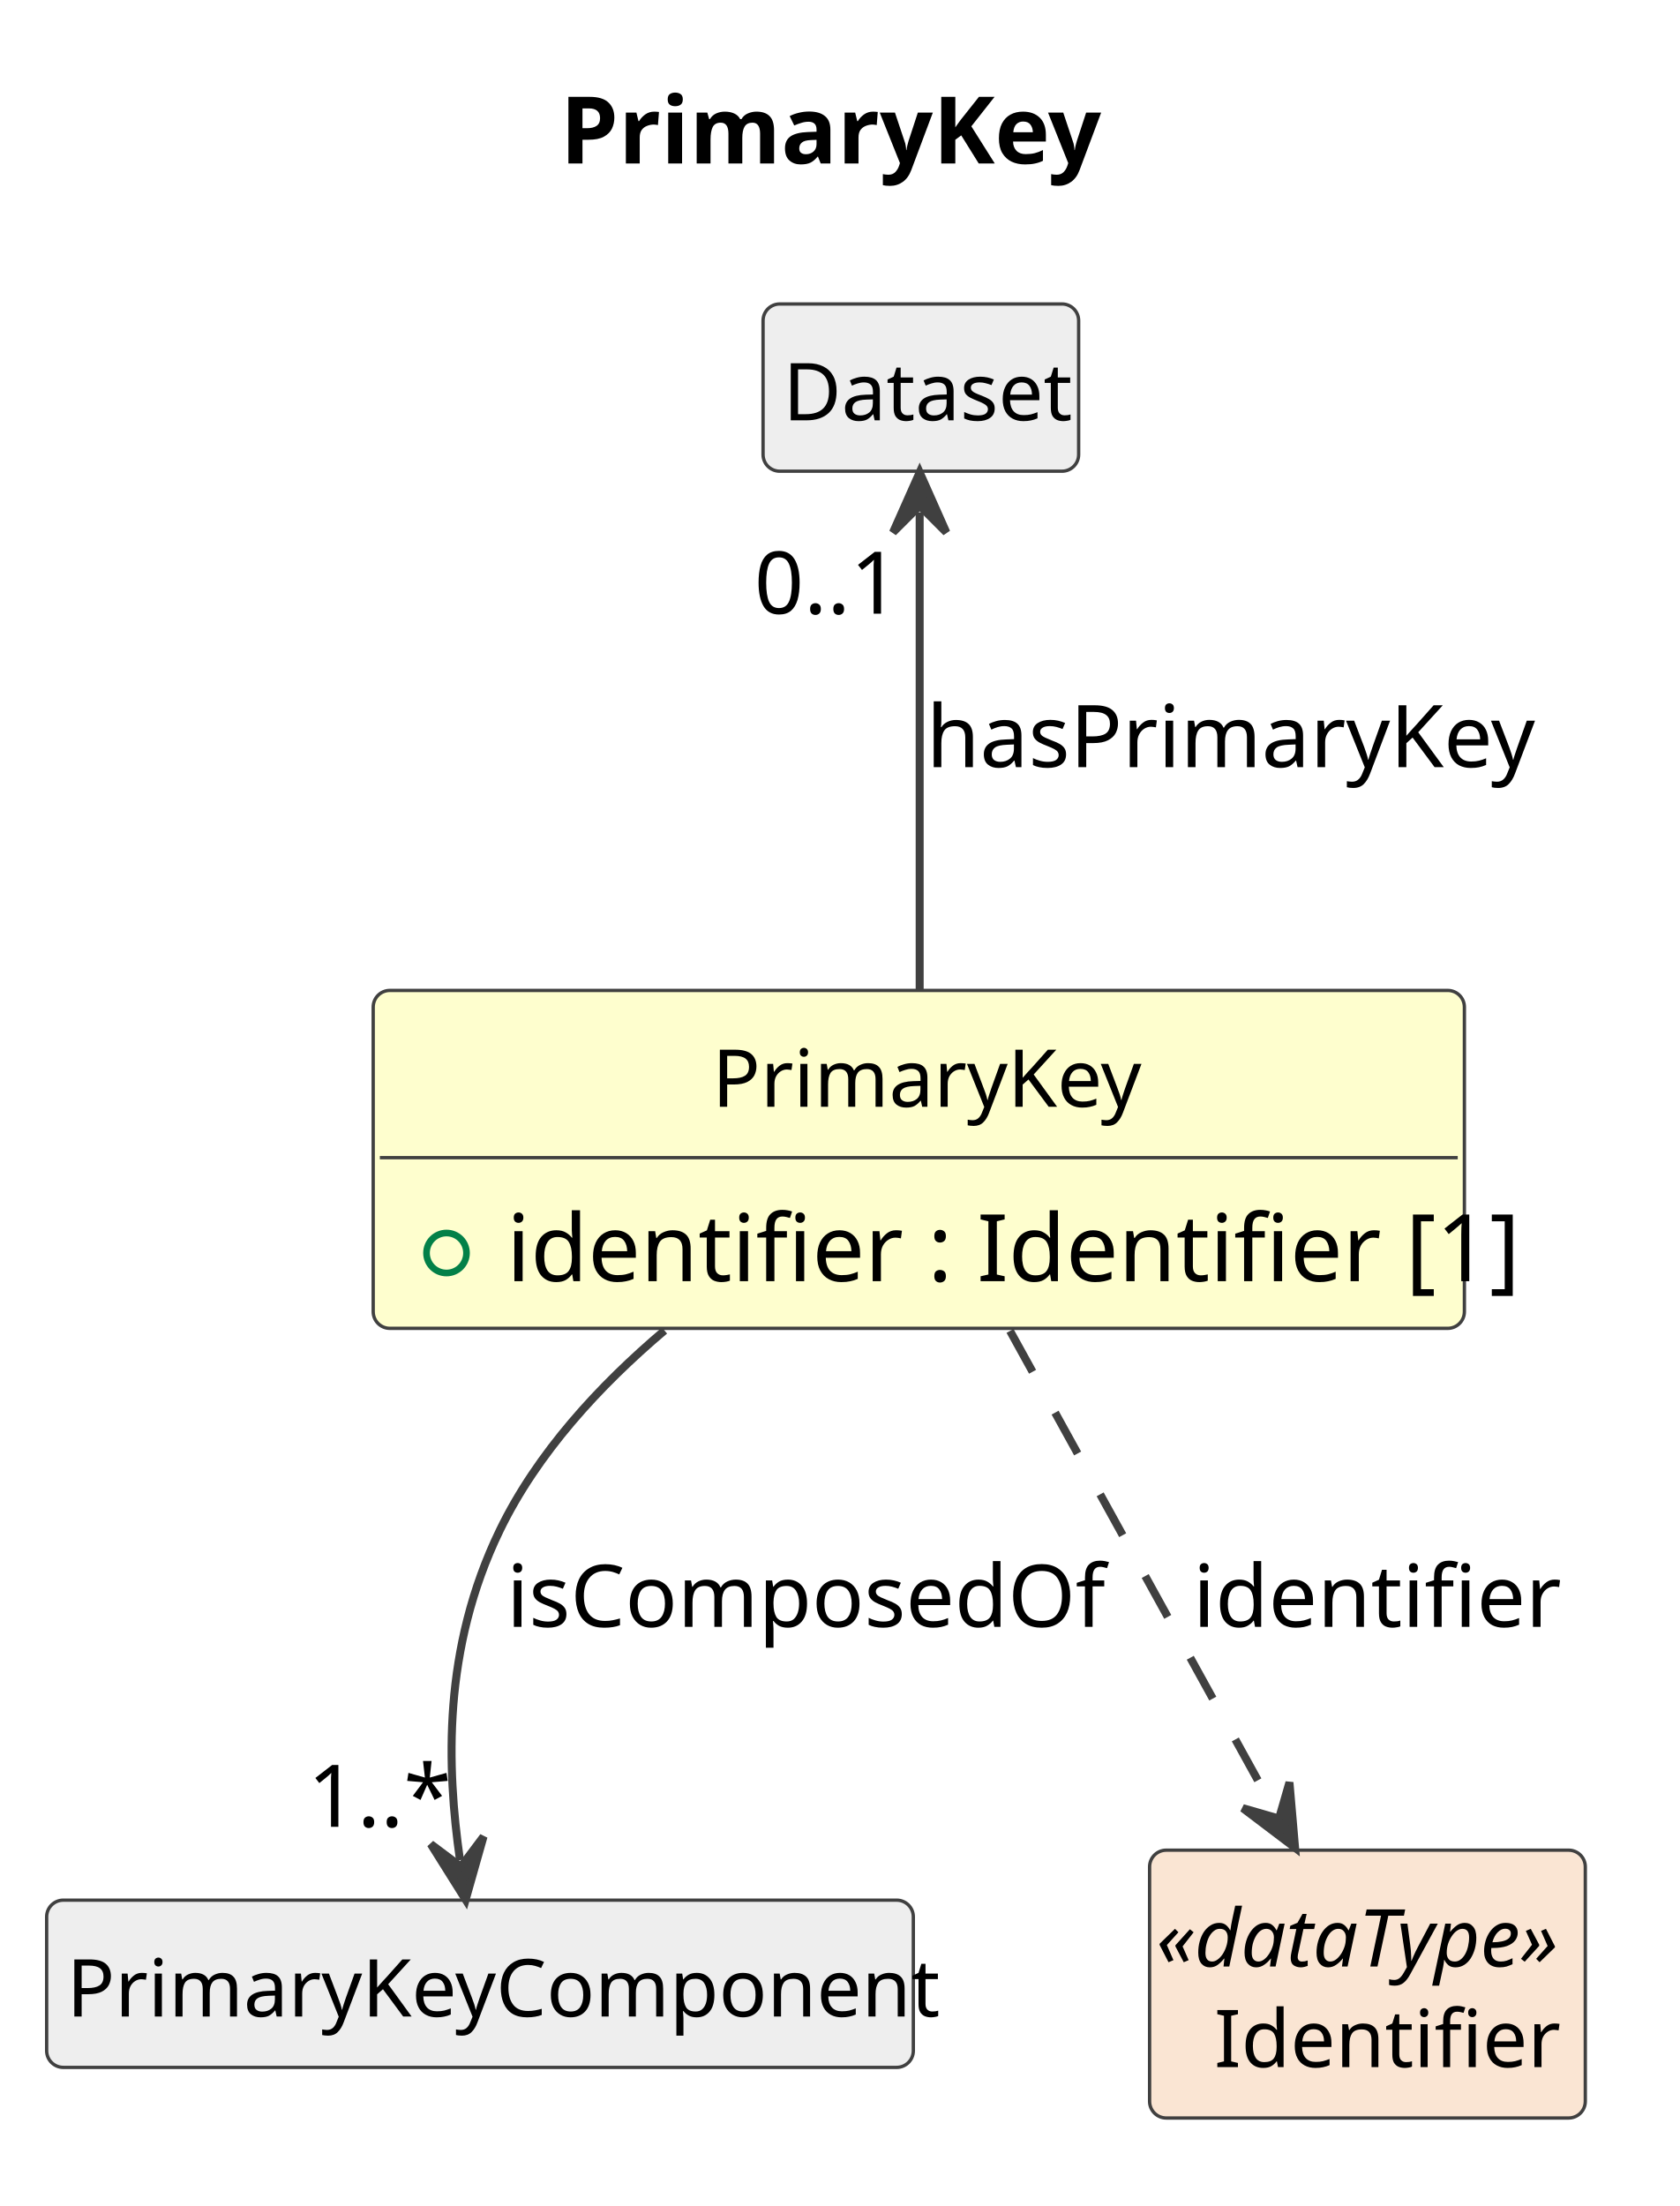
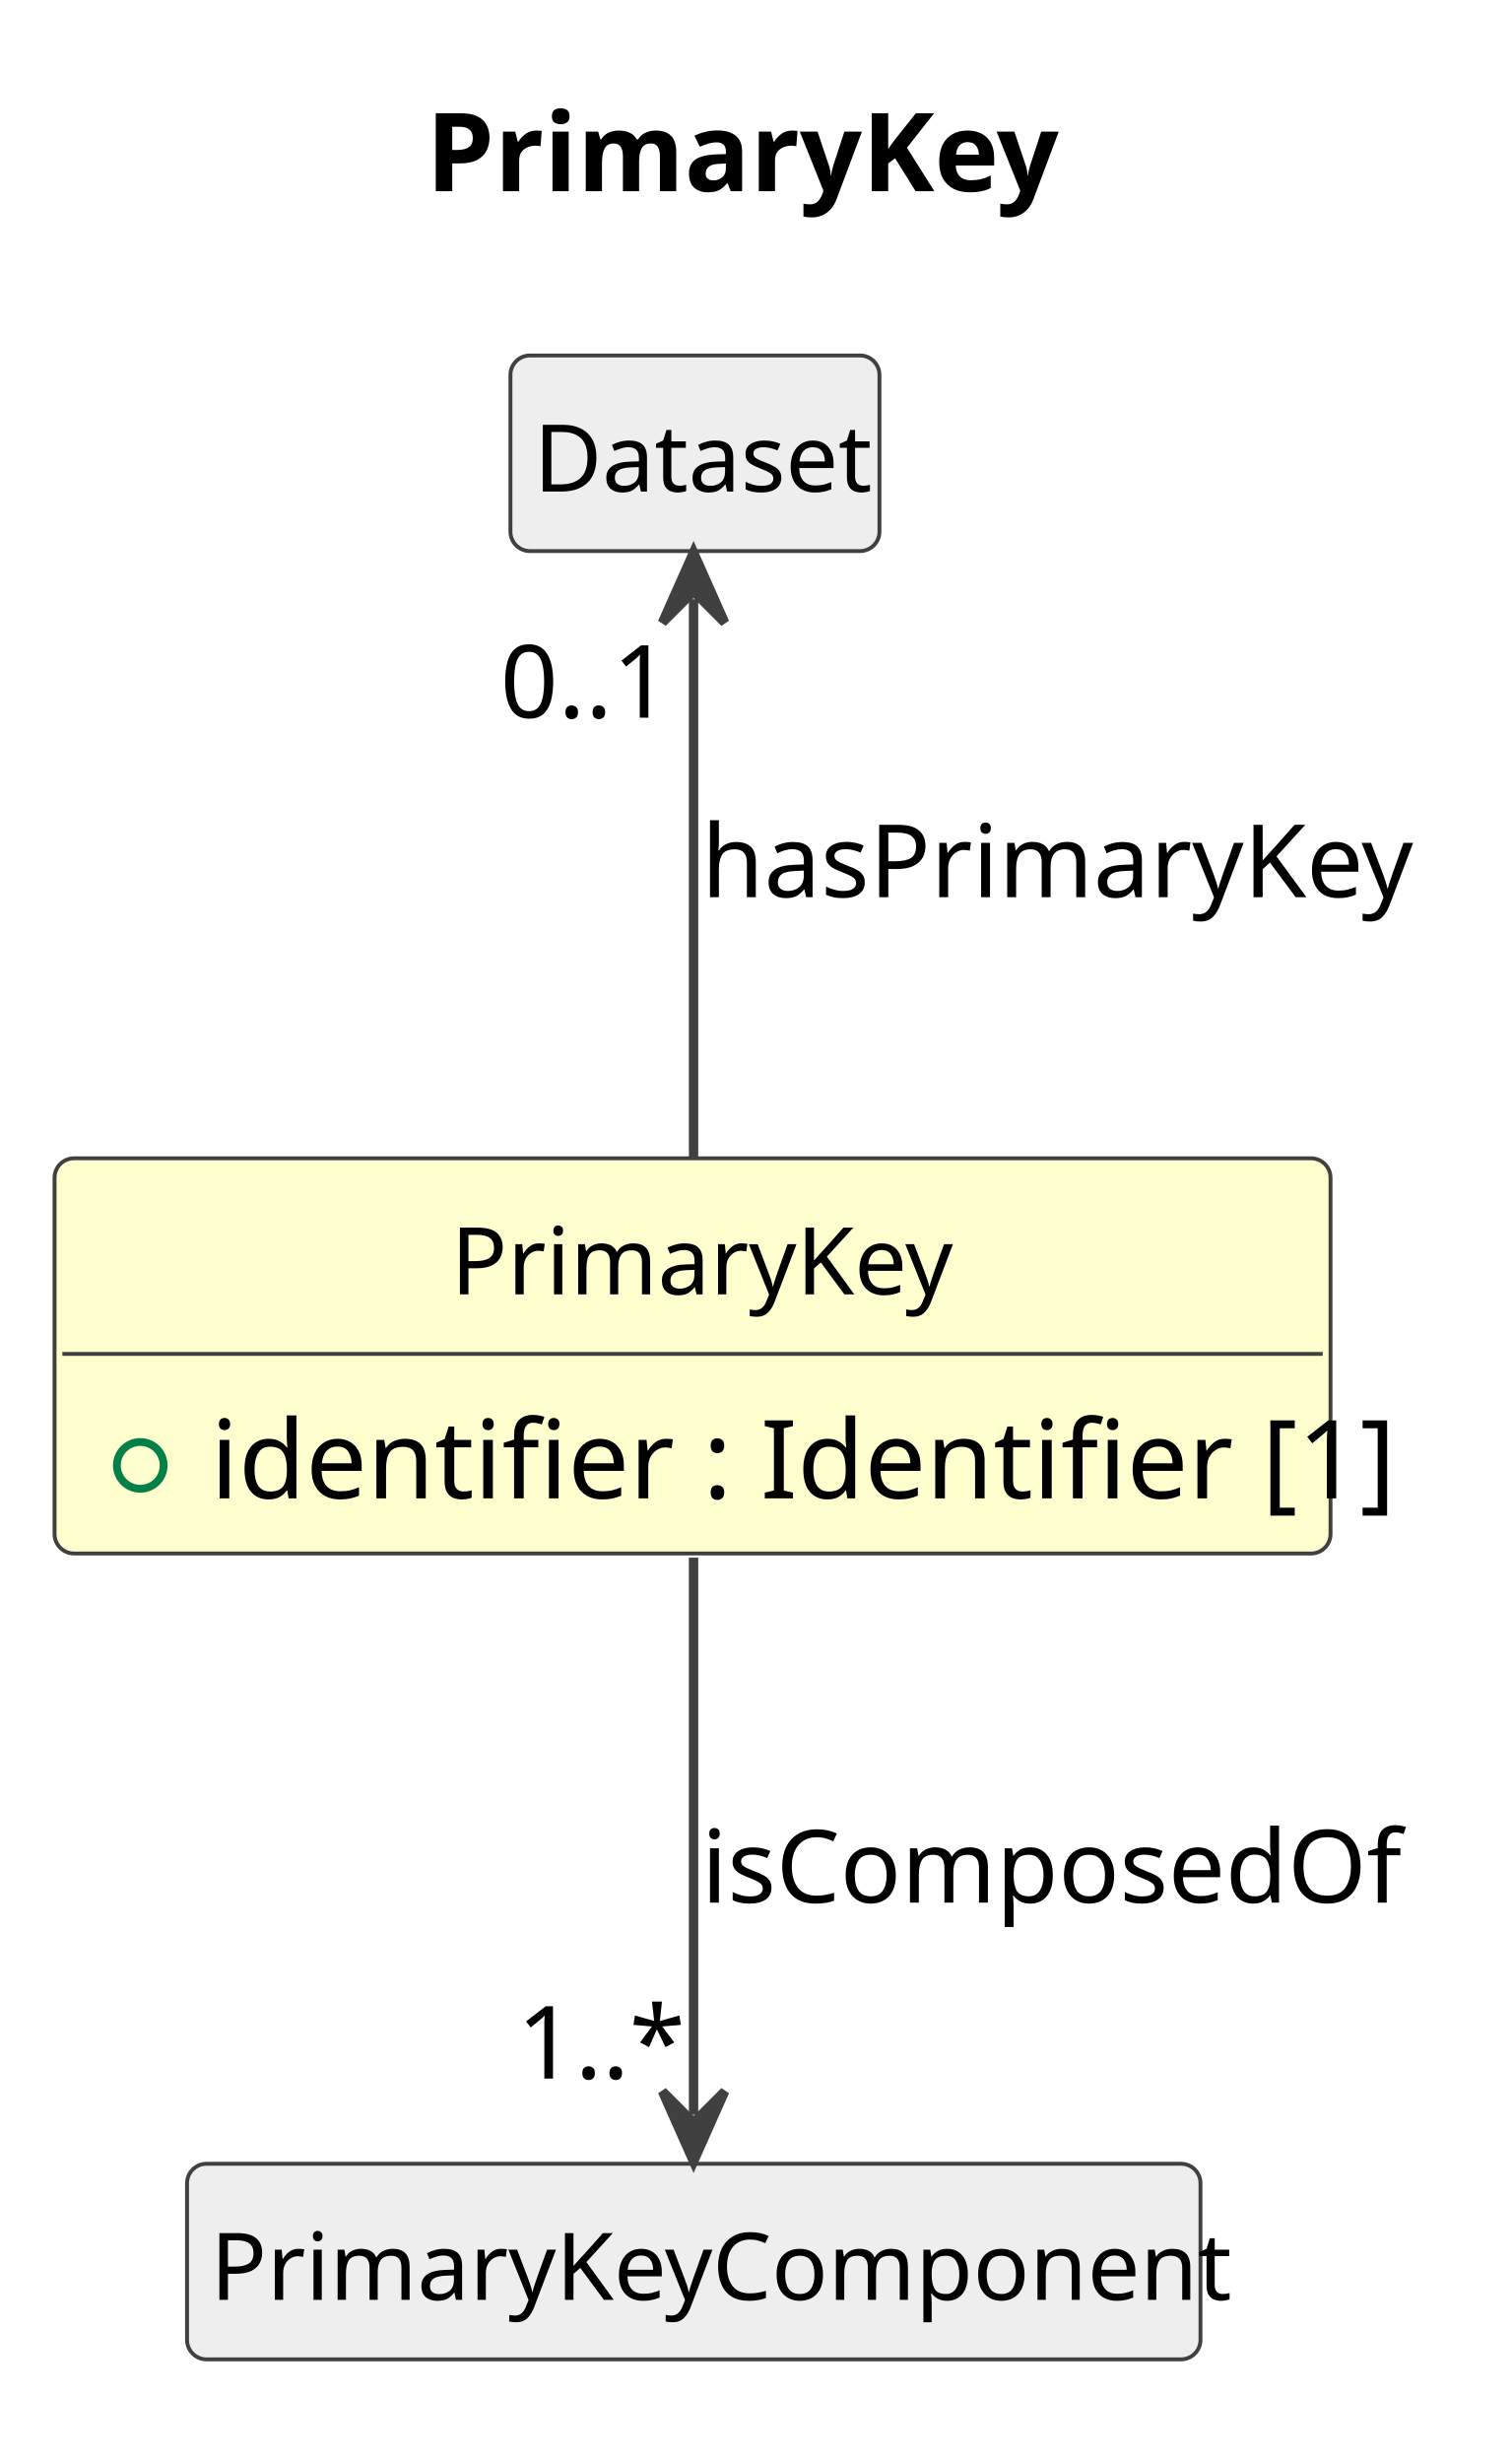
- <svg xmlns="http://www.w3.org/2000/svg" contentStyleType="text/css" data-diagram-type="CLASS" height="331px" preserveAspectRatio="none" style="width:252px;height:331px;background:#FFFFFF;" version="1.1" viewBox="0 0 252 331" width="252px" zoomAndPan="magnify">
+ <svg xmlns="http://www.w3.org/2000/svg" contentStyleType="text/css" data-diagram-type="CLASS" height="316px" preserveAspectRatio="none" style="width:194px;height:316px;background:#FFFFFF;" version="1.1" viewBox="0 0 194 316" width="194px" zoomAndPan="magnify">
  <defs />
  <g>
    <g class="title" data-source-line="1">
-       <text fill="#000000" font-family="sans-serif" font-size="14" font-weight="700" lengthAdjust="spacing" textLength="77.827" x="84.027" y="24.533">PrimaryKey</text>
+       <text fill="#000000" font-family="sans-serif" font-size="14" font-weight="700" lengthAdjust="spacing" textLength="77.827" x="54.655" y="24.533">PrimaryKey</text>
    </g>
    <g class="entity" data-qualified-name="PrimaryKey" data-source-line="12" id="ent0002">
-       <rect fill="#FEFECE" height="50.703" rx="2.5" ry="2.5" style="stroke:#404040;stroke-width:0.5;" width="163.737" x="56" y="148.609" />
-       <text fill="#000000" font-family="sans-serif" font-size="12" lengthAdjust="spacing" textLength="62.01" x="106.864" y="166.066">PrimaryKey</text>
-       <line style="stroke:#404040;stroke-width:0.5;" x1="57" x2="218.737" y1="173.703" y2="173.703" />
+       <rect fill="#FEFECE" height="50.703" rx="2.5" ry="2.5" style="stroke:#404040;stroke-width:0.5;" width="163.737" x="7" y="148.609" />
+       <text fill="#000000" font-family="sans-serif" font-size="12" lengthAdjust="spacing" textLength="62.01" x="57.864" y="166.066">PrimaryKey</text>
+       <line style="stroke:#404040;stroke-width:0.5;" x1="8" x2="169.737" y1="173.703" y2="173.703" />
      <g data-visibility-modifier="PUBLIC_FIELD">
-         <ellipse cx="67" cy="188.008" fill="none" rx="3" ry="3" style="stroke:#038048;stroke-width:1;" />
+         <ellipse cx="18" cy="188.008" fill="none" rx="3" ry="3" style="stroke:#038048;stroke-width:1;" />
      </g>
-       <text fill="#000000" font-family="sans-serif" font-size="14" lengthAdjust="spacing" textLength="137.737" x="76" y="192.236">identifier : Identifier [1]</text>
+       <text fill="#000000" font-family="sans-serif" font-size="14" lengthAdjust="spacing" textLength="137.737" x="27" y="192.236">identifier : Identifier [1]</text>
    </g>
    <g class="entity" data-qualified-name="PrimaryKeyComponent" data-source-line="15" id="ent0003">
-       <rect fill="#EEEEEE" height="25.094" rx="2.5" ry="2.5" style="stroke:#404040;stroke-width:0.5;" width="130.049" x="7" y="285.109" />
-       <text fill="#000000" font-family="sans-serif" font-size="12" lengthAdjust="spacing" textLength="124.049" x="10" y="302.566">PrimaryKeyComponent</text>
+       <rect fill="#EEEEEE" height="25.094" rx="2.5" ry="2.5" style="stroke:#404040;stroke-width:0.5;" width="130.049" x="24" y="277.609" />
+       <text fill="#000000" font-family="sans-serif" font-size="12" lengthAdjust="spacing" textLength="124.049" x="27" y="295.066">PrimaryKeyComponent</text>
    </g>
    <g class="entity" data-qualified-name="Dataset" data-source-line="17" id="ent0005">
-       <rect fill="#EEEEEE" height="25.094" rx="2.5" ry="2.5" style="stroke:#404040;stroke-width:0.5;" width="47.355" x="114.5" y="45.609" />
-       <text fill="#000000" font-family="sans-serif" font-size="12" lengthAdjust="spacing" textLength="41.355" x="117.5" y="63.066">Dataset</text>
-     </g>
-     <g class="entity" data-qualified-name="Identifier" data-source-line="19" id="ent0007">
-       <rect fill="#FAE5D3" height="40.188" rx="2.5" ry="2.5" style="stroke:#404040;stroke-width:0.5;" width="65.381" x="172.5" y="277.609" />
-       <text fill="#000000" font-family="sans-serif" font-size="12" font-style="italic" lengthAdjust="spacing" textLength="63.381" x="173.5" y="295.066">«dataType»</text>
-       <text fill="#000000" font-family="sans-serif" font-size="12" lengthAdjust="spacing" textLength="46.025" x="182.178" y="310.16">Identifier</text>
+       <rect fill="#EEEEEE" height="25.094" rx="2.5" ry="2.5" style="stroke:#404040;stroke-width:0.5;" width="47.355" x="65.5" y="45.609" />
+       <text fill="#000000" font-family="sans-serif" font-size="12" lengthAdjust="spacing" textLength="41.355" x="68.5" y="63.066">Dataset</text>
    </g>
    <g class="link" data-entity-1="ent0002" data-entity-2="ent0003" data-link-type="dependency" data-source-line="16" id="lnk4">
-       <path codeLine="16" d="M99.71,199.639 C89.94,207.909 80.61,218.029 75,229.609 C66.37,247.419 67.031,265.18 69.021,279.1" fill="none" id="PrimaryKey-to-PrimaryKeyComponent" style="stroke:#404040;stroke-width:1.2;" />
-       <polygon fill="#404040" points="69.87,285.039,72.556,275.564,69.162,280.09,64.637,276.696,69.87,285.039" style="stroke:#404040;stroke-width:1.2;" />
-       <text fill="#000000" font-family="sans-serif" font-size="13" lengthAdjust="spacing" textLength="85.979" x="76" y="244.105">isComposedOf</text>
-       <text fill="#000000" font-family="sans-serif" font-size="13" lengthAdjust="spacing" textLength="19.513" x="46.168" y="274.103">1..*</text>
+       <path codeLine="16" d="M89,199.849 C89,223.809 89,253.129 89,271.319" fill="none" id="PrimaryKey-to-PrimaryKeyComponent" style="stroke:#404040;stroke-width:1.2;" />
+       <polygon fill="#404040" points="89,277.319,93,268.319,89,272.319,85,268.319,89,277.319" style="stroke:#404040;stroke-width:1.2;" />
+       <text fill="#000000" font-family="sans-serif" font-size="13" lengthAdjust="spacing" textLength="85.979" x="90" y="244.105">isComposedOf</text>
+       <text fill="#000000" font-family="sans-serif" font-size="13" lengthAdjust="spacing" textLength="19.513" x="66.351" y="266.679">1..*</text>
    </g>
    <g class="link" data-entity-1="ent0005" data-entity-2="ent0002" data-link-type="dependency" data-source-line="18" id="lnk6">
-       <path codeLine="18" d="M138,76.879 C138,95.079 138,124.469 138,148.439" fill="none" id="Dataset-backto-PrimaryKey" style="stroke:#404040;stroke-width:1.2;" />
-       <polygon fill="#404040" points="138,70.879,134,79.879,138,75.879,142,79.879,138,70.879" style="stroke:#404040;stroke-width:1.2;" />
-       <text fill="#000000" font-family="sans-serif" font-size="13" lengthAdjust="spacing" textLength="88.137" x="139" y="115.105">hasPrimaryKey</text>
-       <text fill="#000000" font-family="sans-serif" font-size="13" lengthAdjust="spacing" textLength="21.684" x="113.189" y="92.081">0..1</text>
-     </g>
-     <g class="link" data-entity-1="ent0002" data-entity-2="ent0007" data-link-type="dependency" data-source-line="20" id="lnk8">
-       <path codeLine="20" d="M151.56,199.699 C164.18,222.579 179.832,250.966 191.432,271.996" fill="none" id="PrimaryKey-to-Identifier" style="stroke:#404040;stroke-width:1.2;stroke-dasharray:7,7;" />
-       <polygon fill="#404040" points="194.33,277.249,193.486,267.437,191.915,272.871,186.481,271.301,194.33,277.249" style="stroke:#404040;stroke-width:1.2;" />
-       <text fill="#000000" font-family="sans-serif" font-size="13" lengthAdjust="spacing" textLength="49.137" x="179" y="244.105">identifier</text>
+       <path codeLine="18" d="M89,76.879 C89,95.079 89,124.469 89,148.439" fill="none" id="Dataset-backto-PrimaryKey" style="stroke:#404040;stroke-width:1.2;" />
+       <polygon fill="#404040" points="89,70.879,85,79.879,89,75.879,93,79.879,89,70.879" style="stroke:#404040;stroke-width:1.2;" />
+       <text fill="#000000" font-family="sans-serif" font-size="13" lengthAdjust="spacing" textLength="88.137" x="90" y="115.105">hasPrimaryKey</text>
+       <text fill="#000000" font-family="sans-serif" font-size="13" lengthAdjust="spacing" textLength="21.684" x="64.189" y="92.081">0..1</text>
    </g>
  </g>
</svg>
